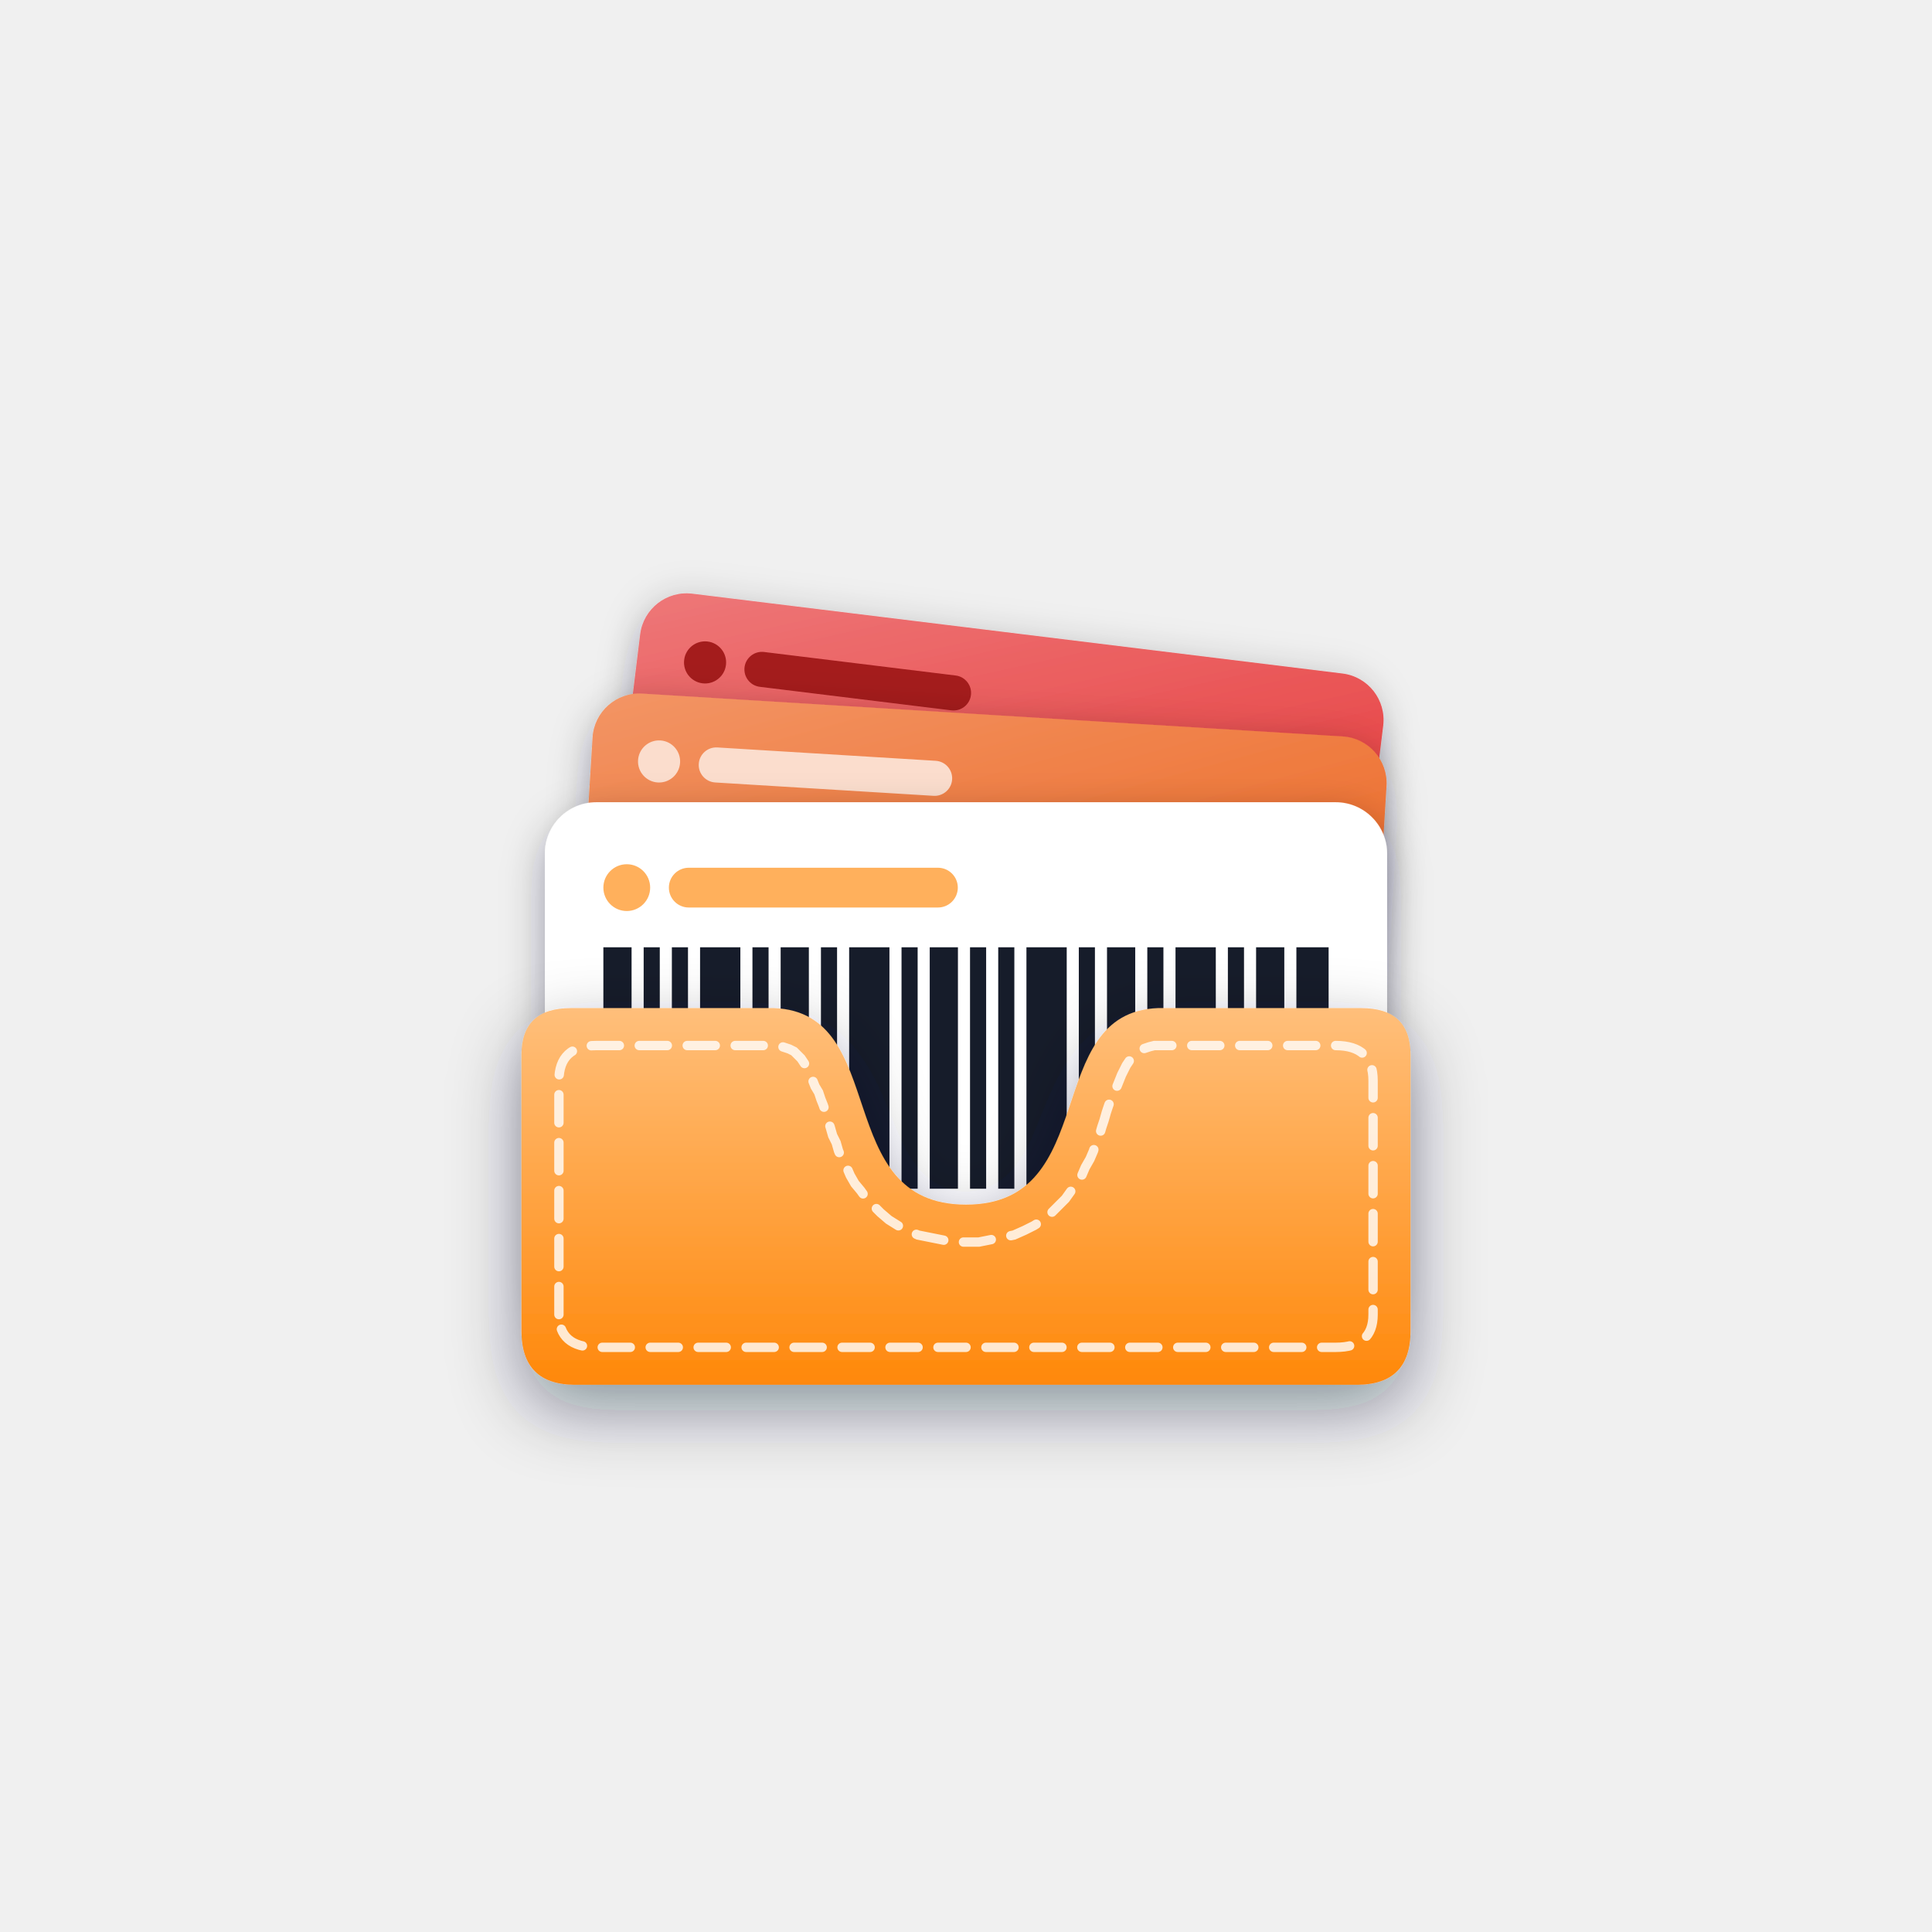
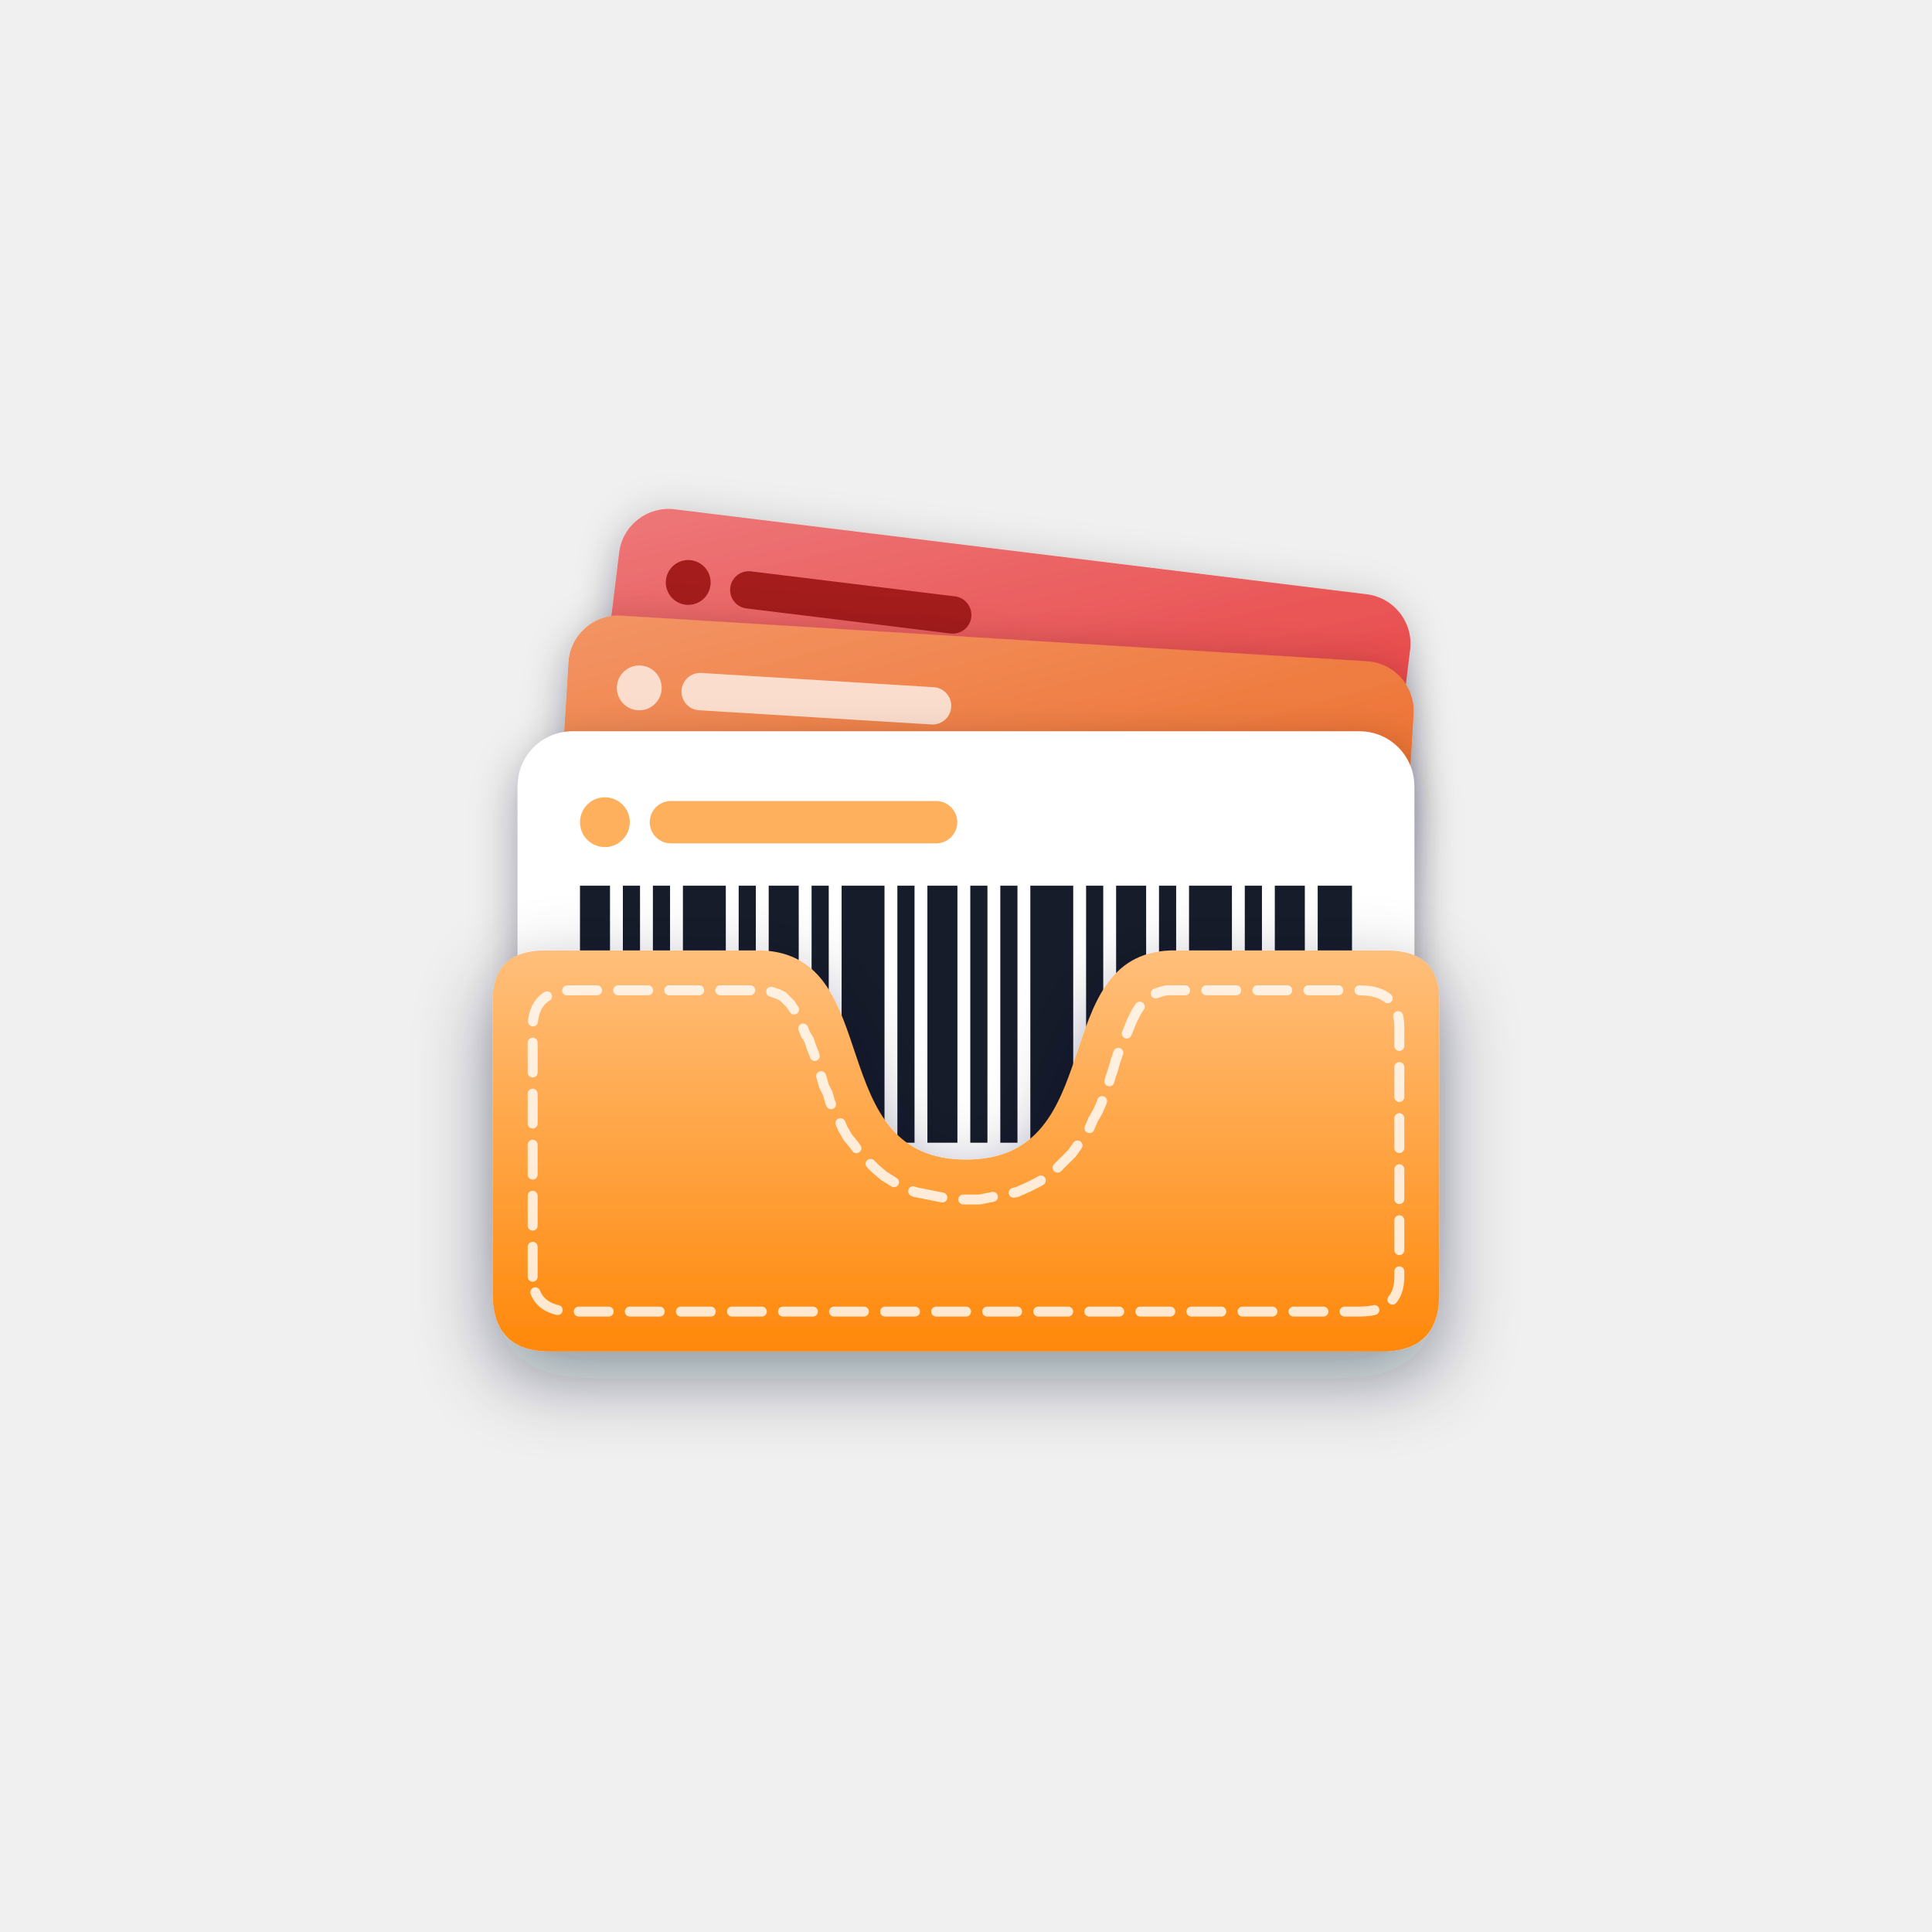
<svg xmlns="http://www.w3.org/2000/svg" width="1024" height="1024" viewBox="0 0 1024 1024">
  <defs>
    <radialGradient id="bg-2d4059ea5455f07b3fffd460-fg" cx="0.5" cy="0.3" r="0.9">
      <stop offset="0" stop-color="#523f59" />
      <stop offset="1" stop-color="#261d29" />
    </radialGradient>
    <linearGradient id="pk-2d4059ea5455f07b3fffd460-fg" x1="0" y1="0" x2="0" y2="1">
      <stop offset="0" stop-color="#ffbf7b" />
      <stop offset="1" stop-color="#ff880a" />
    </linearGradient>
    <linearGradient id="cb-2d4059ea5455f07b3fffd460-fg" x1="0" y1="0" x2="0.6" y2="1">
      <stop offset="0" stop-color="#ee7879" />
      <stop offset="1" stop-color="#e42728" />
    </linearGradient>
    <linearGradient id="cm-2d4059ea5455f07b3fffd460-fg" x1="0" y1="0" x2="0.6" y2="1">
      <stop offset="0" stop-color="#f39565" />
      <stop offset="1" stop-color="#ea5b12" />
    </linearGradient>
    <filter id="l1-2d4059ea5455f07b3fffd460-fg" x="-40%" y="-40%" width="180%" height="180%">
      <feDropShadow dx="0" dy="14" stdDeviation="18" flood-color="#0f172a" flood-opacity="0.35" />
    </filter>
    <filter id="l2-2d4059ea5455f07b3fffd460-fg" x="-40%" y="-40%" width="180%" height="180%">
      <feDropShadow dx="0" dy="22" stdDeviation="30" flood-color="#0f172a" flood-opacity="0.42" />
    </filter>
    <g id="code-2d4059ea5455f07b3fffd460-fg">
      <rect x="0" width="14" height="120" />
      <rect x="20" width="8" height="120" />
      <rect x="34" width="8" height="120" />
      <rect x="48" width="20" height="120" />
      <rect x="74" width="8" height="120" />
      <rect x="88" width="14" height="120" />
      <rect x="108" width="8" height="120" />
      <rect x="122" width="20" height="120" />
      <rect x="148" width="8" height="120" />
      <rect x="162" width="14" height="120" />
      <rect x="182" width="8" height="120" />
      <rect x="196" width="8" height="120" />
      <rect x="210" width="20" height="120" />
      <rect x="236" width="8" height="120" />
      <rect x="250" width="14" height="120" />
      <rect x="270" width="8" height="120" />
      <rect x="284" width="20" height="120" />
      <rect x="310" width="8" height="120" />
      <rect x="324" width="14" height="120" />
      <rect x="344" width="16" height="120" />
    </g>
  </defs>
-   <g transform="translate(512 512) scale(0.62) translate(-512 -512)">
+   <g transform="translate(512 480) scale(0.66) translate(-512 -512)">
    <g filter="url(#l1-2d4059ea5455f07b3fffd460-fg)" transform="rotate(7 192 566)">
      <rect x="192" y="186" width="640" height="380" rx="40" fill="url(#cb-2d4059ea5455f07b3fffd460-fg)" />
      <circle cx="250" cy="243" r="18" fill="#9c1314" opacity="0.9" />
      <rect x="284" y="228" width="195" height="30" rx="15" fill="#9c1314" opacity="0.9" />
    </g>
    <g filter="url(#l1-2d4059ea5455f07b3fffd460-fg)" transform="rotate(3.5 172 656)">
      <rect x="172" y="276" width="680" height="380" rx="40" fill="url(#cm-2d4059ea5455f07b3fffd460-fg)" />
      <circle cx="230" cy="333" r="18" fill="#fbddcd" />
      <rect x="264" y="318" width="217" height="30" rx="15" fill="#fbddcd" />
    </g>
    <g filter="url(#l1-2d4059ea5455f07b3fffd460-fg)">
      <rect x="152" y="372" width="720" height="440" rx="44" fill="#ffffff" />
      <circle cx="222" cy="445" r="20" fill="#ffb05c" />
      <rect x="258" y="428" width="247" height="34" rx="17" fill="#ffb05c" />
      <use href="#code-2d4059ea5455f07b3fffd460-fg" transform="translate(202, 496) scale(1.7222, 1.72)" fill="#171d2a" />
    </g>
    <g filter="url(#l2-2d4059ea5455f07b3fffd460-fg)">
      <path d="M 132 824 V 588 Q 132 548 174 548 H 348 C 448 552 396 716 512 716 C 628 716 576 552 676 548 H 850 Q 892 548 892 588 V 824 Q 892 870 846 870 H 178 Q 132 870 132 824 Z" fill="url(#pk-2d4059ea5455f07b3fffd460-fg)" />
      <path d="M 164 810 V 610 Q 164 580 196 580 H 347 L 347 580 L 351 580 L 355 581 L 361 583 L 365 585 L 369 589 L 371 591 L 373 594 L 375 597 L 377 601 L 379 605 L 381 610 L 383 615 L 386 620 L 388 626 L 390 631 L 392 637 L 394 644 L 396 650 L 398 657 L 401 663 L 403 670 L 406 677 L 410 684 L 413 691 L 417 698 L 422 704 L 427 711 L 433 717 L 439 723 L 446 729 L 454 734 L 462 738 L 471 742 L 481 744 L 491 746 L 501 748 L 512 748 L 523 748 L 533 746 L 543 744 L 553 742 L 562 738 L 570 734 L 578 729 L 585 723 L 591 717 L 597 711 L 602 704 L 607 698 L 611 691 L 614 684 L 618 677 L 621 670 L 623 663 L 626 657 L 628 650 L 630 644 L 632 637 L 634 631 L 636 626 L 638 620 L 641 615 L 643 610 L 645 605 L 647 601 L 649 597 L 651 594 L 653 591 L 655 589 L 659 585 L 663 583 L 669 581 L 673 580 L 677 580 H 828 Q 860 580 860 610 V 810 Q 860 838 828 838 H 196 Q 164 838 164 810 Z" fill="none" stroke="#ffffff" stroke-width="8" stroke-dasharray="24 17" stroke-linecap="round" opacity="0.8" />
    </g>
  </g>
</svg>
